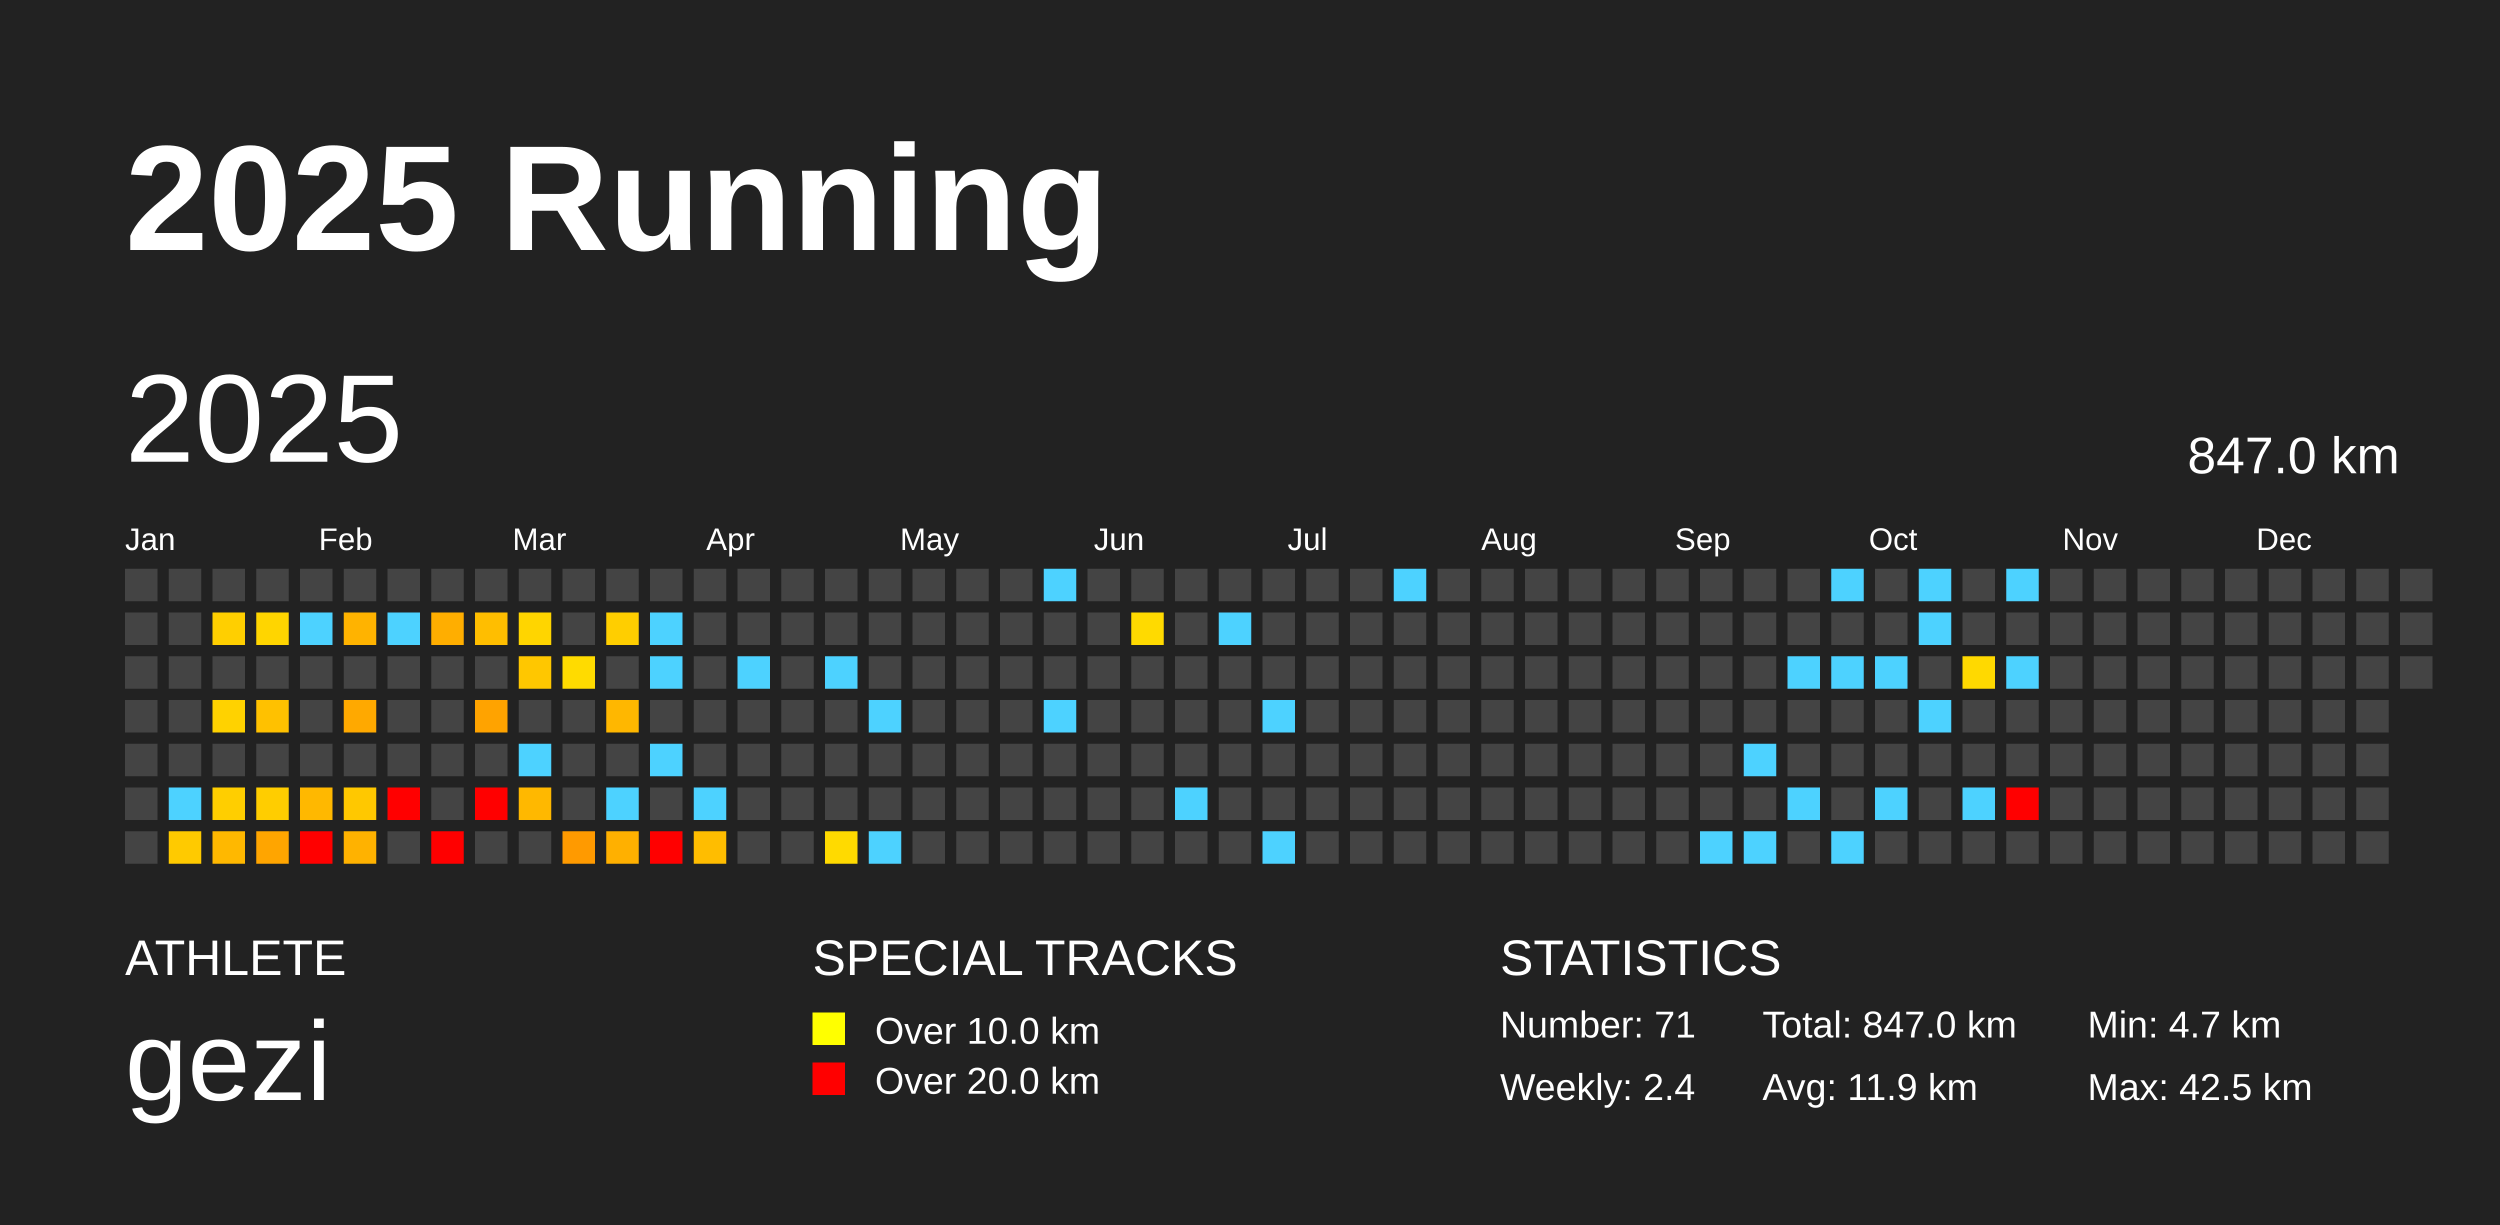
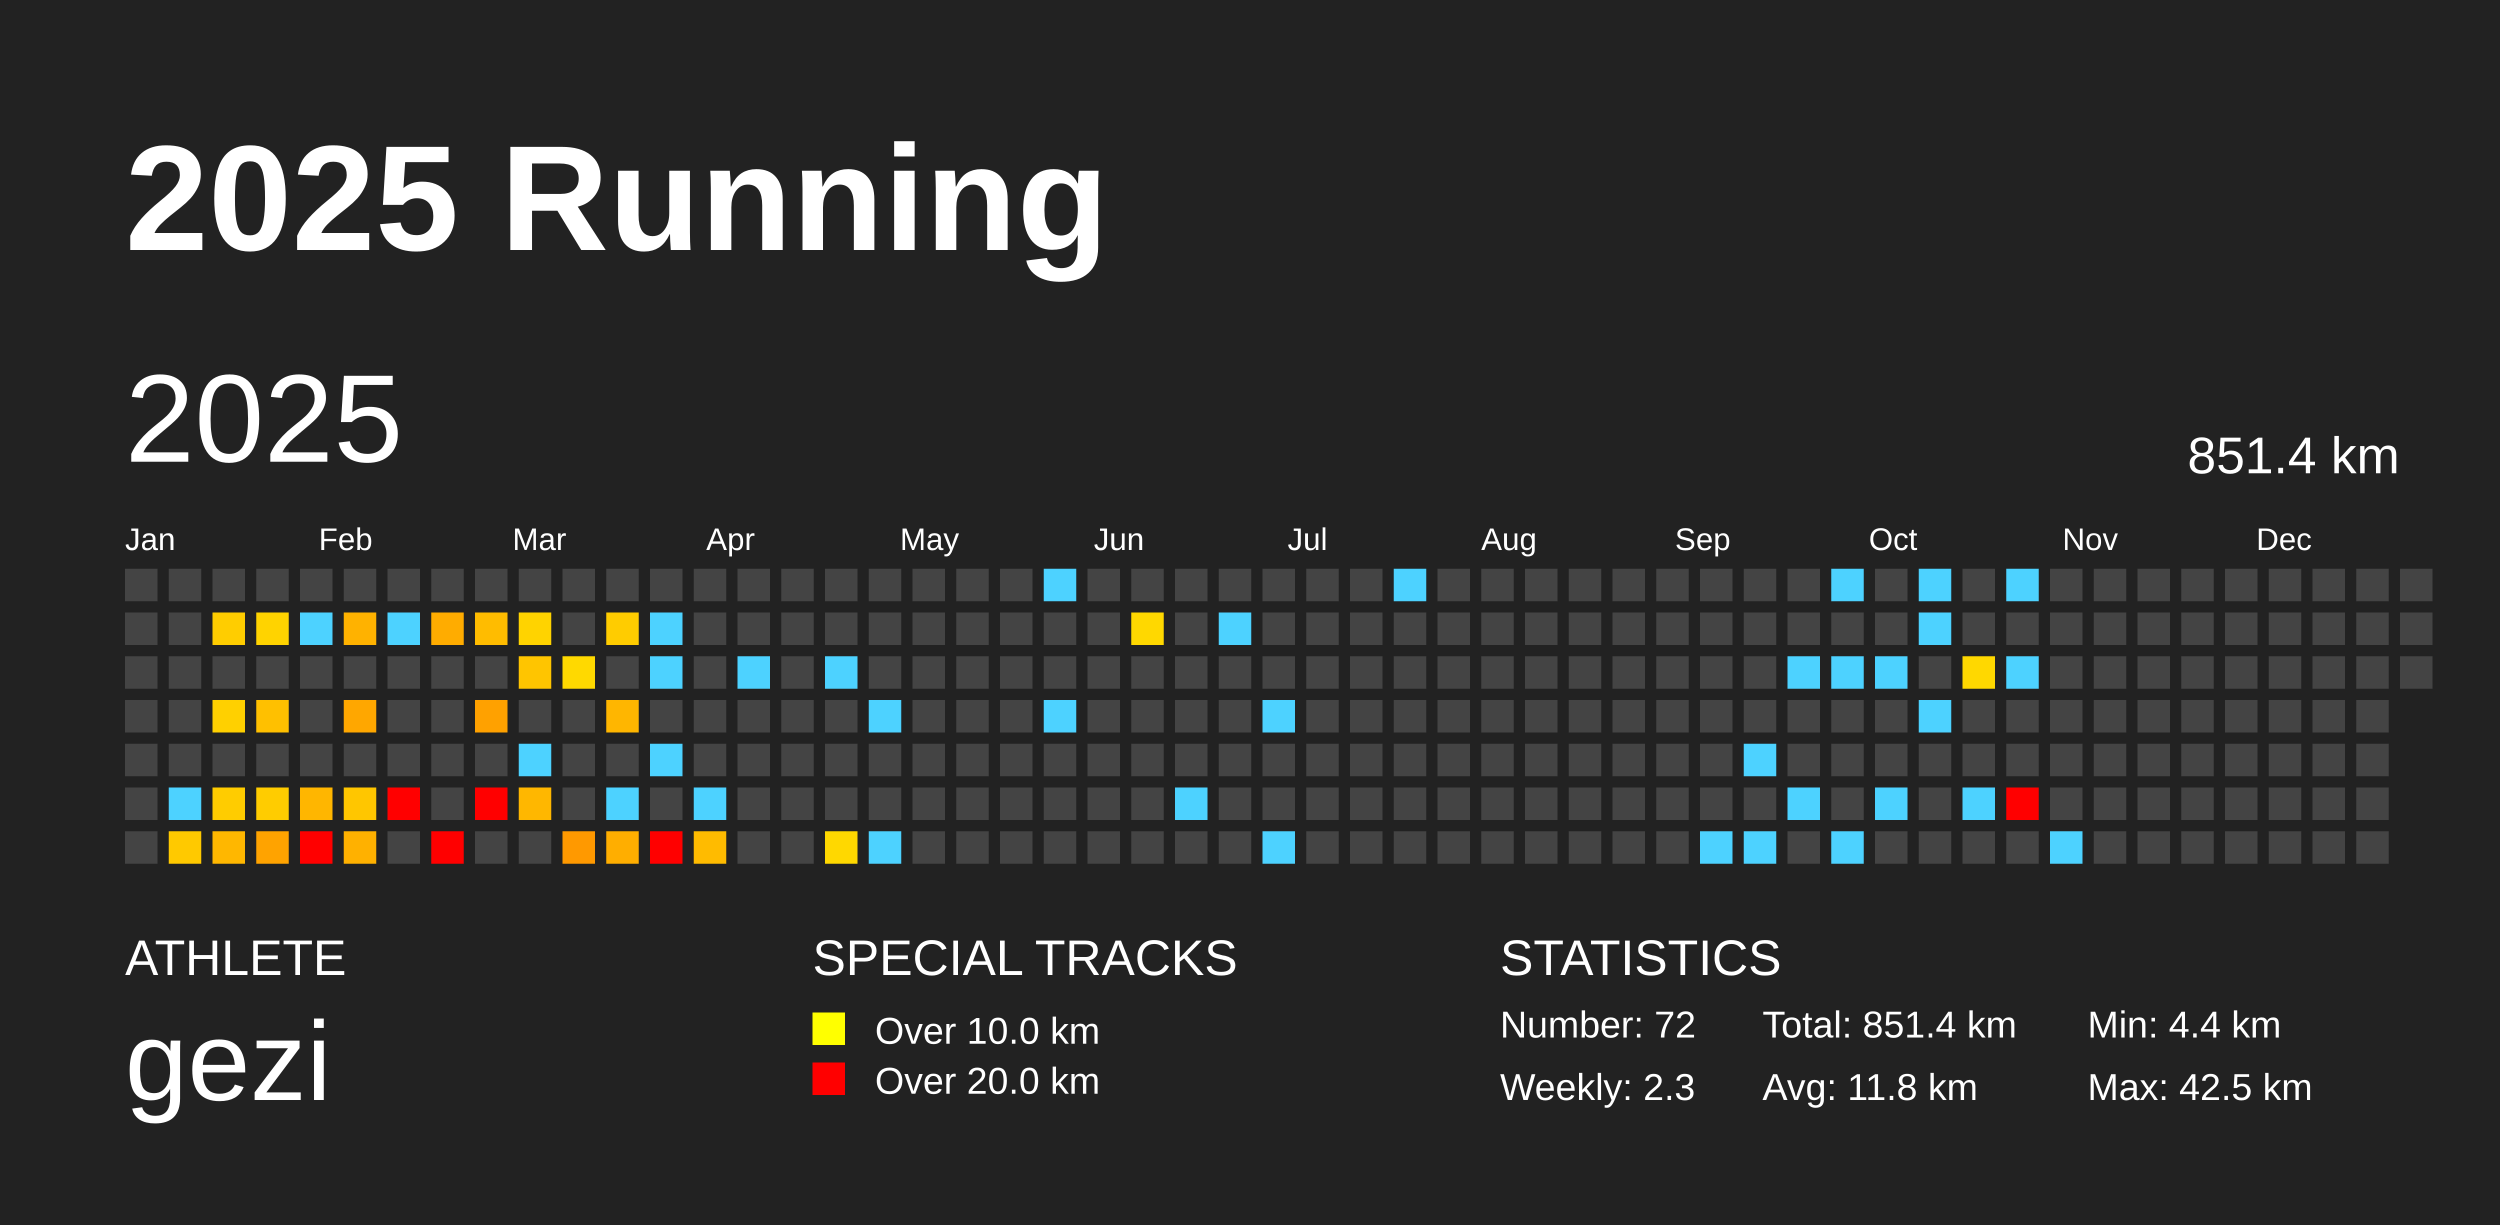
<svg xmlns="http://www.w3.org/2000/svg" baseProfile="full" height="98mm" version="1.1" viewBox="0,0,200,98" width="200mm">
  <defs />
  <rect fill="#222222" height="98" width="200" x="0" y="0" />
  <text fill="#FFFFFF" style="font-size:12px; font-family:Arial; font-weight:bold;" x="10" y="20">2025 Running</text>
  <text fill="#FFFFFF" style="font-size:4px; font-family:Arial" x="10" y="78">ATHLETE</text>
  <text fill="#FFFFFF" style="font-size:9px; font-family:Arial" x="10" y="88">gezi</text>
  <text fill="#FFFFFF" style="font-size:4px; font-family:Arial" x="65" y="78">SPECIAL TRACKS</text>
  <rect fill="yellow" height="2.6" width="2.6" x="65" y="81" />
  <text fill="#FFFFFF" style="font-size:3px; font-family:Arial" x="70" y="83.5">Over 10.0 km</text>
  <rect fill="red" height="2.6" width="2.6" x="65" y="85" />
  <text fill="#FFFFFF" style="font-size:3px; font-family:Arial" x="70" y="87.5">Over 20.0 km</text>
  <text fill="#FFFFFF" style="font-size:4px; font-family:Arial" x="120" y="78">STATISTICS</text>
-   <text fill="#FFFFFF" style="font-size:3px; font-family:Arial" x="120" y="83">Number: 71</text>
-   <text fill="#FFFFFF" style="font-size:3px; font-family:Arial" x="120" y="88">Weekly: 2.4</text>
-   <text fill="#FFFFFF" style="font-size:3px; font-family:Arial" x="141" y="83">Total: 847.0 km</text>
-   <text fill="#FFFFFF" style="font-size:3px; font-family:Arial" x="141" y="88">Avg: 11.9 km</text>
-   <text fill="#FFFFFF" style="font-size:3px; font-family:Arial" x="167" y="83">Min: 4.7 km</text>
+   <text fill="#FFFFFF" style="font-size:3px; font-family:Arial" x="120" y="83">Number: 72</text>
+   <text fill="#FFFFFF" style="font-size:3px; font-family:Arial" x="120" y="88">Weekly: 2.3</text>
+   <text fill="#FFFFFF" style="font-size:3px; font-family:Arial" x="141" y="83">Total: 851.4 km</text>
+   <text fill="#FFFFFF" style="font-size:3px; font-family:Arial" x="141" y="88">Avg: 11.8 km</text>
+   <text fill="#FFFFFF" style="font-size:3px; font-family:Arial" x="167" y="83">Min: 4.4 km</text>
  <text fill="#FFFFFF" style="font-size:3px; font-family:Arial" x="167" y="88">Max: 42.5 km</text>
  <text dominant-baseline="hanging" fill="#FFFFFF" style="font-size:10.0px; font-family:Arial;" x="10" y="30">2025</text>
-   <text dominant-baseline="hanging" fill="#FFFFFF" style="font-size:4.125px; font-family:Arial;" x="175" y="35">847.0 km</text>
+   <text dominant-baseline="hanging" fill="#FFFFFF" style="font-size:4.125px; font-family:Arial;" x="175" y="35">851.4 km</text>
  <text fill="#FFFFFF" style="font-size:2.5px; font-family:Arial" x="10.0" y="44">Jan</text>
  <text fill="#FFFFFF" style="font-size:2.5px; font-family:Arial" x="25.5" y="44">Feb</text>
  <text fill="#FFFFFF" style="font-size:2.5px; font-family:Arial" x="41.0" y="44">Mar</text>
  <text fill="#FFFFFF" style="font-size:2.5px; font-family:Arial" x="56.5" y="44">Apr</text>
  <text fill="#FFFFFF" style="font-size:2.5px; font-family:Arial" x="72.0" y="44">May</text>
  <text fill="#FFFFFF" style="font-size:2.5px; font-family:Arial" x="87.5" y="44">Jun</text>
  <text fill="#FFFFFF" style="font-size:2.5px; font-family:Arial" x="103.0" y="44">Jul</text>
  <text fill="#FFFFFF" style="font-size:2.5px; font-family:Arial" x="118.5" y="44">Aug</text>
  <text fill="#FFFFFF" style="font-size:2.5px; font-family:Arial" x="134.0" y="44">Sep</text>
  <text fill="#FFFFFF" style="font-size:2.5px; font-family:Arial" x="149.5" y="44">Oct</text>
  <text fill="#FFFFFF" style="font-size:2.5px; font-family:Arial" x="165.0" y="44">Nov</text>
  <text fill="#FFFFFF" style="font-size:2.5px; font-family:Arial" x="180.5" y="44">Dec</text>
  <rect fill="#444444" height="2.6" width="2.6" x="10.0" y="45.5" />
  <rect fill="#444444" height="2.6" width="2.6" x="10.0" y="49.0" />
  <rect fill="#444444" height="2.6" width="2.6" x="10.0" y="52.5" />
  <rect fill="#444444" height="2.6" width="2.6" x="10.0" y="56.0" />
  <rect fill="#444444" height="2.6" width="2.6" x="10.0" y="59.5" />
  <rect fill="#444444" height="2.6" width="2.6" x="10.0" y="63.0" />
  <rect fill="#444444" height="2.6" width="2.6" x="10.0" y="66.5" />
  <rect fill="#444444" height="2.6" width="2.6" x="13.5" y="45.5" />
  <rect fill="#444444" height="2.6" width="2.6" x="13.5" y="49.0" />
  <rect fill="#444444" height="2.6" width="2.6" x="13.5" y="52.5" />
  <rect fill="#444444" height="2.6" width="2.6" x="13.5" y="56.0" />
  <rect fill="#444444" height="2.6" width="2.6" x="13.5" y="59.5" />
  <rect fill="#4dd2ff" height="2.6" width="2.6" x="13.5" y="63.0" />
-   <rect fill="#ffca00" height="2.6" width="2.6" x="13.5" y="66.5" />
+   <rect fill="#ffc900" height="2.6" width="2.6" x="13.5" y="66.5" />
  <rect fill="#444444" height="2.6" width="2.6" x="17.0" y="45.5" />
-   <rect fill="#ffcf00" height="2.6" width="2.6" x="17.0" y="49.0" />
+   <rect fill="#ffcd00" height="2.6" width="2.6" x="17.0" y="49.0" />
  <rect fill="#444444" height="2.6" width="2.6" x="17.0" y="52.5" />
-   <rect fill="#ffd200" height="2.6" width="2.6" x="17.0" y="56.0" />
+   <rect fill="#ffd000" height="2.6" width="2.6" x="17.0" y="56.0" />
  <rect fill="#444444" height="2.6" width="2.6" x="17.0" y="59.5" />
-   <rect fill="#ffce00" height="2.6" width="2.6" x="17.0" y="63.0" />
-   <rect fill="#ffb800" height="2.6" width="2.6" x="17.0" y="66.5" />
+   <rect fill="#ffcc00" height="2.6" width="2.6" x="17.0" y="63.0" />
+   <rect fill="#ffb700" height="2.6" width="2.6" x="17.0" y="66.5" />
  <rect fill="#444444" height="2.6" width="2.6" x="20.5" y="45.5" />
-   <rect fill="#ffd500" height="2.6" width="2.6" x="20.5" y="49.0" />
+   <rect fill="#ffd300" height="2.6" width="2.6" x="20.5" y="49.0" />
  <rect fill="#444444" height="2.6" width="2.6" x="20.5" y="52.5" />
-   <rect fill="#ffc100" height="2.6" width="2.6" x="20.5" y="56.0" />
+   <rect fill="#ffc000" height="2.6" width="2.6" x="20.5" y="56.0" />
  <rect fill="#444444" height="2.6" width="2.6" x="20.5" y="59.5" />
-   <rect fill="#ffcd00" height="2.6" width="2.6" x="20.5" y="63.0" />
-   <rect fill="#ffa500" height="2.6" width="2.6" x="20.5" y="66.5" />
+   <rect fill="#ffcc00" height="2.6" width="2.6" x="20.5" y="63.0" />
+   <rect fill="#ffa300" height="2.6" width="2.6" x="20.5" y="66.5" />
  <rect fill="#444444" height="2.6" width="2.6" x="24.0" y="45.5" />
  <rect fill="#4dd2ff" height="2.6" width="2.6" x="24.0" y="49.0" />
  <rect fill="#444444" height="2.6" width="2.6" x="24.0" y="52.5" />
  <rect fill="#444444" height="2.6" width="2.6" x="24.0" y="56.0" />
  <rect fill="#444444" height="2.6" width="2.6" x="24.0" y="59.5" />
-   <rect fill="#ffb800" height="2.6" width="2.6" x="24.0" y="63.0" />
+   <rect fill="#ffb600" height="2.6" width="2.6" x="24.0" y="63.0" />
  <rect fill="red" height="2.6" width="2.6" x="24.0" y="66.5" />
  <rect fill="#444444" height="2.6" width="2.6" x="27.5" y="45.5" />
-   <rect fill="#ffb300" height="2.6" width="2.6" x="27.5" y="49.0" />
+   <rect fill="#ffb200" height="2.6" width="2.6" x="27.5" y="49.0" />
  <rect fill="#444444" height="2.6" width="2.6" x="27.5" y="52.5" />
-   <rect fill="#ffa900" height="2.6" width="2.6" x="27.5" y="56.0" />
+   <rect fill="#ffa700" height="2.6" width="2.6" x="27.5" y="56.0" />
  <rect fill="#444444" height="2.6" width="2.6" x="27.5" y="59.5" />
-   <rect fill="#ffc800" height="2.6" width="2.6" x="27.5" y="63.0" />
-   <rect fill="#ffb200" height="2.6" width="2.6" x="27.5" y="66.5" />
+   <rect fill="#ffc600" height="2.6" width="2.6" x="27.5" y="63.0" />
+   <rect fill="#ffb100" height="2.6" width="2.6" x="27.5" y="66.5" />
  <rect fill="#444444" height="2.6" width="2.6" x="31.0" y="45.5" />
  <rect fill="#4dd2ff" height="2.6" width="2.6" x="31.0" y="49.0" />
  <rect fill="#444444" height="2.6" width="2.6" x="31.0" y="52.5" />
  <rect fill="#444444" height="2.6" width="2.6" x="31.0" y="56.0" />
  <rect fill="#444444" height="2.6" width="2.6" x="31.0" y="59.5" />
  <rect fill="red" height="2.6" width="2.6" x="31.0" y="63.0" />
  <rect fill="#444444" height="2.6" width="2.6" x="31.0" y="66.5" />
  <rect fill="#444444" height="2.6" width="2.6" x="34.5" y="45.5" />
-   <rect fill="#ffae00" height="2.6" width="2.6" x="34.5" y="49.0" />
+   <rect fill="#ffac00" height="2.6" width="2.6" x="34.5" y="49.0" />
  <rect fill="#444444" height="2.6" width="2.6" x="34.5" y="52.5" />
  <rect fill="#444444" height="2.6" width="2.6" x="34.5" y="56.0" />
  <rect fill="#444444" height="2.6" width="2.6" x="34.5" y="59.5" />
  <rect fill="#444444" height="2.6" width="2.6" x="34.5" y="63.0" />
  <rect fill="red" height="2.6" width="2.6" x="34.5" y="66.5" />
  <rect fill="#444444" height="2.6" width="2.6" x="38.0" y="45.5" />
-   <rect fill="#ffbe00" height="2.6" width="2.6" x="38.0" y="49.0" />
+   <rect fill="#ffbc00" height="2.6" width="2.6" x="38.0" y="49.0" />
  <rect fill="#444444" height="2.6" width="2.6" x="38.0" y="52.5" />
-   <rect fill="#ffa300" height="2.6" width="2.6" x="38.0" y="56.0" />
+   <rect fill="#ffa100" height="2.6" width="2.6" x="38.0" y="56.0" />
  <rect fill="#444444" height="2.6" width="2.6" x="38.0" y="59.5" />
  <rect fill="red" height="2.6" width="2.6" x="38.0" y="63.0" />
  <rect fill="#444444" height="2.6" width="2.6" x="38.0" y="66.5" />
  <rect fill="#444444" height="2.6" width="2.6" x="41.5" y="45.5" />
-   <rect fill="#ffd500" height="2.6" width="2.6" x="41.5" y="49.0" />
-   <rect fill="#ffc700" height="2.6" width="2.6" x="41.5" y="52.5" />
+   <rect fill="#ffd300" height="2.6" width="2.6" x="41.5" y="49.0" />
+   <rect fill="#ffc500" height="2.6" width="2.6" x="41.5" y="52.5" />
  <rect fill="#444444" height="2.6" width="2.6" x="41.5" y="56.0" />
  <rect fill="#4dd2ff" height="2.6" width="2.6" x="41.5" y="59.5" />
-   <rect fill="#ffb800" height="2.6" width="2.6" x="41.5" y="63.0" />
+   <rect fill="#ffb700" height="2.6" width="2.6" x="41.5" y="63.0" />
  <rect fill="#444444" height="2.6" width="2.6" x="41.5" y="66.5" />
  <rect fill="#444444" height="2.6" width="2.6" x="45.0" y="45.5" />
  <rect fill="#444444" height="2.6" width="2.6" x="45.0" y="49.0" />
-   <rect fill="#ffdb00" height="2.6" width="2.6" x="45.0" y="52.5" />
+   <rect fill="#ffd900" height="2.6" width="2.6" x="45.0" y="52.5" />
  <rect fill="#444444" height="2.6" width="2.6" x="45.0" y="56.0" />
  <rect fill="#444444" height="2.6" width="2.6" x="45.0" y="59.5" />
  <rect fill="#444444" height="2.6" width="2.6" x="45.0" y="63.0" />
-   <rect fill="#ff9a00" height="2.6" width="2.6" x="45.0" y="66.5" />
+   <rect fill="#ff9900" height="2.6" width="2.6" x="45.0" y="66.5" />
  <rect fill="#444444" height="2.6" width="2.6" x="48.5" y="45.5" />
-   <rect fill="#ffce00" height="2.6" width="2.6" x="48.5" y="49.0" />
+   <rect fill="#ffcc00" height="2.6" width="2.6" x="48.5" y="49.0" />
  <rect fill="#444444" height="2.6" width="2.6" x="48.5" y="52.5" />
-   <rect fill="#ffb700" height="2.6" width="2.6" x="48.5" y="56.0" />
+   <rect fill="#ffb600" height="2.6" width="2.6" x="48.5" y="56.0" />
  <rect fill="#444444" height="2.6" width="2.6" x="48.5" y="59.5" />
  <rect fill="#4dd2ff" height="2.6" width="2.6" x="48.5" y="63.0" />
-   <rect fill="#ffb000" height="2.6" width="2.6" x="48.5" y="66.5" />
+   <rect fill="#ffae00" height="2.6" width="2.6" x="48.5" y="66.5" />
  <rect fill="#444444" height="2.6" width="2.6" x="52.0" y="45.5" />
  <rect fill="#4dd2ff" height="2.6" width="2.6" x="52.0" y="49.0" />
  <rect fill="#4dd2ff" height="2.6" width="2.6" x="52.0" y="52.5" />
  <rect fill="#444444" height="2.6" width="2.6" x="52.0" y="56.0" />
  <rect fill="#4dd2ff" height="2.6" width="2.6" x="52.0" y="59.5" />
  <rect fill="#444444" height="2.6" width="2.6" x="52.0" y="63.0" />
  <rect fill="red" height="2.6" width="2.6" x="52.0" y="66.5" />
  <rect fill="#444444" height="2.6" width="2.6" x="55.5" y="45.5" />
  <rect fill="#444444" height="2.6" width="2.6" x="55.5" y="49.0" />
  <rect fill="#444444" height="2.6" width="2.6" x="55.5" y="52.5" />
  <rect fill="#444444" height="2.6" width="2.6" x="55.5" y="56.0" />
  <rect fill="#444444" height="2.6" width="2.6" x="55.5" y="59.5" />
  <rect fill="#4dd2ff" height="2.6" width="2.6" x="55.5" y="63.0" />
-   <rect fill="#ffbd00" height="2.6" width="2.6" x="55.5" y="66.5" />
+   <rect fill="#ffbb00" height="2.6" width="2.6" x="55.5" y="66.5" />
  <rect fill="#444444" height="2.6" width="2.6" x="59.0" y="45.5" />
  <rect fill="#444444" height="2.6" width="2.6" x="59.0" y="49.0" />
  <rect fill="#4dd2ff" height="2.6" width="2.6" x="59.0" y="52.5" />
  <rect fill="#444444" height="2.6" width="2.6" x="59.0" y="56.0" />
  <rect fill="#444444" height="2.6" width="2.6" x="59.0" y="59.5" />
  <rect fill="#444444" height="2.6" width="2.6" x="59.0" y="63.0" />
  <rect fill="#444444" height="2.6" width="2.6" x="59.0" y="66.5" />
  <rect fill="#444444" height="2.6" width="2.6" x="62.5" y="45.5" />
  <rect fill="#444444" height="2.6" width="2.6" x="62.5" y="49.0" />
  <rect fill="#444444" height="2.6" width="2.6" x="62.5" y="52.5" />
  <rect fill="#444444" height="2.6" width="2.6" x="62.5" y="56.0" />
  <rect fill="#444444" height="2.6" width="2.6" x="62.5" y="59.5" />
  <rect fill="#444444" height="2.6" width="2.6" x="62.5" y="63.0" />
  <rect fill="#444444" height="2.6" width="2.6" x="62.5" y="66.5" />
  <rect fill="#444444" height="2.6" width="2.6" x="66.0" y="45.5" />
  <rect fill="#444444" height="2.6" width="2.6" x="66.0" y="49.0" />
  <rect fill="#4dd2ff" height="2.6" width="2.6" x="66.0" y="52.5" />
  <rect fill="#444444" height="2.6" width="2.6" x="66.0" y="56.0" />
  <rect fill="#444444" height="2.6" width="2.6" x="66.0" y="59.5" />
  <rect fill="#444444" height="2.6" width="2.6" x="66.0" y="63.0" />
-   <rect fill="#ffda00" height="2.6" width="2.6" x="66.0" y="66.5" />
+   <rect fill="#ffd800" height="2.6" width="2.6" x="66.0" y="66.5" />
  <rect fill="#444444" height="2.6" width="2.6" x="69.5" y="45.5" />
  <rect fill="#444444" height="2.6" width="2.6" x="69.5" y="49.0" />
  <rect fill="#444444" height="2.6" width="2.6" x="69.5" y="52.5" />
  <rect fill="#4dd2ff" height="2.6" width="2.6" x="69.5" y="56.0" />
  <rect fill="#444444" height="2.6" width="2.6" x="69.5" y="59.5" />
  <rect fill="#444444" height="2.6" width="2.6" x="69.5" y="63.0" />
  <rect fill="#4dd2ff" height="2.6" width="2.6" x="69.5" y="66.5" />
  <rect fill="#444444" height="2.6" width="2.6" x="73.0" y="45.5" />
  <rect fill="#444444" height="2.6" width="2.6" x="73.0" y="49.0" />
  <rect fill="#444444" height="2.6" width="2.6" x="73.0" y="52.5" />
  <rect fill="#444444" height="2.6" width="2.6" x="73.0" y="56.0" />
  <rect fill="#444444" height="2.6" width="2.6" x="73.0" y="59.5" />
  <rect fill="#444444" height="2.6" width="2.6" x="73.0" y="63.0" />
  <rect fill="#444444" height="2.6" width="2.6" x="73.0" y="66.5" />
  <rect fill="#444444" height="2.6" width="2.6" x="76.5" y="45.5" />
  <rect fill="#444444" height="2.6" width="2.6" x="76.5" y="49.0" />
  <rect fill="#444444" height="2.6" width="2.6" x="76.5" y="52.5" />
  <rect fill="#444444" height="2.6" width="2.6" x="76.5" y="56.0" />
  <rect fill="#444444" height="2.6" width="2.6" x="76.5" y="59.5" />
  <rect fill="#444444" height="2.6" width="2.6" x="76.5" y="63.0" />
  <rect fill="#444444" height="2.6" width="2.6" x="76.5" y="66.5" />
  <rect fill="#444444" height="2.6" width="2.6" x="80.0" y="45.5" />
  <rect fill="#444444" height="2.6" width="2.6" x="80.0" y="49.0" />
  <rect fill="#444444" height="2.6" width="2.6" x="80.0" y="52.5" />
  <rect fill="#444444" height="2.6" width="2.6" x="80.0" y="56.0" />
  <rect fill="#444444" height="2.6" width="2.6" x="80.0" y="59.5" />
  <rect fill="#444444" height="2.6" width="2.6" x="80.0" y="63.0" />
  <rect fill="#444444" height="2.6" width="2.6" x="80.0" y="66.5" />
  <rect fill="#4dd2ff" height="2.6" width="2.6" x="83.5" y="45.5" />
  <rect fill="#444444" height="2.6" width="2.6" x="83.5" y="49.0" />
  <rect fill="#444444" height="2.6" width="2.6" x="83.5" y="52.5" />
  <rect fill="#4dd2ff" height="2.6" width="2.6" x="83.5" y="56.0" />
  <rect fill="#444444" height="2.6" width="2.6" x="83.5" y="59.5" />
  <rect fill="#444444" height="2.6" width="2.6" x="83.5" y="63.0" />
  <rect fill="#444444" height="2.6" width="2.6" x="83.5" y="66.5" />
  <rect fill="#444444" height="2.6" width="2.6" x="87.0" y="45.5" />
  <rect fill="#444444" height="2.6" width="2.6" x="87.0" y="49.0" />
  <rect fill="#444444" height="2.6" width="2.6" x="87.0" y="52.5" />
  <rect fill="#444444" height="2.6" width="2.6" x="87.0" y="56.0" />
  <rect fill="#444444" height="2.6" width="2.6" x="87.0" y="59.5" />
  <rect fill="#444444" height="2.6" width="2.6" x="87.0" y="63.0" />
  <rect fill="#444444" height="2.6" width="2.6" x="87.0" y="66.5" />
  <rect fill="#444444" height="2.6" width="2.6" x="90.5" y="45.5" />
-   <rect fill="#ffda00" height="2.6" width="2.6" x="90.5" y="49.0" />
+   <rect fill="#ffd800" height="2.6" width="2.6" x="90.5" y="49.0" />
  <rect fill="#444444" height="2.6" width="2.6" x="90.5" y="52.5" />
  <rect fill="#444444" height="2.6" width="2.6" x="90.5" y="56.0" />
  <rect fill="#444444" height="2.6" width="2.6" x="90.5" y="59.5" />
  <rect fill="#444444" height="2.6" width="2.6" x="90.5" y="63.0" />
  <rect fill="#444444" height="2.6" width="2.6" x="90.5" y="66.5" />
  <rect fill="#444444" height="2.6" width="2.6" x="94.0" y="45.5" />
  <rect fill="#444444" height="2.6" width="2.6" x="94.0" y="49.0" />
  <rect fill="#444444" height="2.6" width="2.6" x="94.0" y="52.5" />
  <rect fill="#444444" height="2.6" width="2.6" x="94.0" y="56.0" />
  <rect fill="#444444" height="2.6" width="2.6" x="94.0" y="59.5" />
  <rect fill="#4dd2ff" height="2.6" width="2.6" x="94.0" y="63.0" />
  <rect fill="#444444" height="2.6" width="2.6" x="94.0" y="66.5" />
  <rect fill="#444444" height="2.6" width="2.6" x="97.5" y="45.5" />
  <rect fill="#4dd2ff" height="2.6" width="2.6" x="97.5" y="49.0" />
  <rect fill="#444444" height="2.6" width="2.6" x="97.5" y="52.5" />
  <rect fill="#444444" height="2.6" width="2.6" x="97.5" y="56.0" />
  <rect fill="#444444" height="2.6" width="2.6" x="97.5" y="59.5" />
  <rect fill="#444444" height="2.6" width="2.6" x="97.5" y="63.0" />
  <rect fill="#444444" height="2.6" width="2.6" x="97.5" y="66.5" />
  <rect fill="#444444" height="2.6" width="2.6" x="101.0" y="45.5" />
  <rect fill="#444444" height="2.6" width="2.6" x="101.0" y="49.0" />
  <rect fill="#444444" height="2.6" width="2.6" x="101.0" y="52.5" />
  <rect fill="#4dd2ff" height="2.6" width="2.6" x="101.0" y="56.0" />
  <rect fill="#444444" height="2.6" width="2.6" x="101.0" y="59.5" />
  <rect fill="#444444" height="2.6" width="2.6" x="101.0" y="63.0" />
  <rect fill="#4dd2ff" height="2.6" width="2.6" x="101.0" y="66.5" />
  <rect fill="#444444" height="2.6" width="2.6" x="104.5" y="45.5" />
  <rect fill="#444444" height="2.6" width="2.6" x="104.5" y="49.0" />
  <rect fill="#444444" height="2.6" width="2.6" x="104.5" y="52.5" />
  <rect fill="#444444" height="2.6" width="2.6" x="104.5" y="56.0" />
  <rect fill="#444444" height="2.6" width="2.6" x="104.5" y="59.5" />
  <rect fill="#444444" height="2.6" width="2.6" x="104.5" y="63.0" />
  <rect fill="#444444" height="2.6" width="2.6" x="104.5" y="66.5" />
  <rect fill="#444444" height="2.6" width="2.6" x="108.0" y="45.5" />
  <rect fill="#444444" height="2.6" width="2.6" x="108.0" y="49.0" />
  <rect fill="#444444" height="2.6" width="2.6" x="108.0" y="52.5" />
  <rect fill="#444444" height="2.6" width="2.6" x="108.0" y="56.0" />
  <rect fill="#444444" height="2.6" width="2.6" x="108.0" y="59.5" />
  <rect fill="#444444" height="2.6" width="2.6" x="108.0" y="63.0" />
  <rect fill="#444444" height="2.6" width="2.6" x="108.0" y="66.5" />
  <rect fill="#4dd2ff" height="2.6" width="2.6" x="111.5" y="45.5" />
  <rect fill="#444444" height="2.6" width="2.6" x="111.5" y="49.0" />
  <rect fill="#444444" height="2.6" width="2.6" x="111.5" y="52.5" />
  <rect fill="#444444" height="2.6" width="2.6" x="111.5" y="56.0" />
  <rect fill="#444444" height="2.6" width="2.6" x="111.5" y="59.5" />
  <rect fill="#444444" height="2.6" width="2.6" x="111.5" y="63.0" />
  <rect fill="#444444" height="2.6" width="2.6" x="111.5" y="66.5" />
  <rect fill="#444444" height="2.6" width="2.6" x="115.0" y="45.5" />
  <rect fill="#444444" height="2.6" width="2.6" x="115.0" y="49.0" />
  <rect fill="#444444" height="2.6" width="2.6" x="115.0" y="52.5" />
  <rect fill="#444444" height="2.6" width="2.6" x="115.0" y="56.0" />
  <rect fill="#444444" height="2.6" width="2.6" x="115.0" y="59.5" />
  <rect fill="#444444" height="2.6" width="2.6" x="115.0" y="63.0" />
  <rect fill="#444444" height="2.6" width="2.6" x="115.0" y="66.5" />
  <rect fill="#444444" height="2.6" width="2.6" x="118.5" y="45.5" />
  <rect fill="#444444" height="2.6" width="2.6" x="118.5" y="49.0" />
  <rect fill="#444444" height="2.6" width="2.6" x="118.5" y="52.5" />
  <rect fill="#444444" height="2.6" width="2.6" x="118.5" y="56.0" />
  <rect fill="#444444" height="2.6" width="2.6" x="118.5" y="59.5" />
  <rect fill="#444444" height="2.6" width="2.6" x="118.5" y="63.0" />
  <rect fill="#444444" height="2.6" width="2.6" x="118.5" y="66.5" />
  <rect fill="#444444" height="2.6" width="2.6" x="122.0" y="45.5" />
  <rect fill="#444444" height="2.6" width="2.6" x="122.0" y="49.0" />
  <rect fill="#444444" height="2.6" width="2.6" x="122.0" y="52.5" />
  <rect fill="#444444" height="2.6" width="2.6" x="122.0" y="56.0" />
  <rect fill="#444444" height="2.6" width="2.6" x="122.0" y="59.5" />
  <rect fill="#444444" height="2.6" width="2.6" x="122.0" y="63.0" />
  <rect fill="#444444" height="2.6" width="2.6" x="122.0" y="66.5" />
  <rect fill="#444444" height="2.6" width="2.6" x="125.5" y="45.5" />
  <rect fill="#444444" height="2.6" width="2.6" x="125.5" y="49.0" />
  <rect fill="#444444" height="2.6" width="2.6" x="125.5" y="52.5" />
  <rect fill="#444444" height="2.6" width="2.6" x="125.5" y="56.0" />
  <rect fill="#444444" height="2.6" width="2.6" x="125.5" y="59.5" />
  <rect fill="#444444" height="2.6" width="2.6" x="125.5" y="63.0" />
  <rect fill="#444444" height="2.6" width="2.6" x="125.5" y="66.5" />
  <rect fill="#444444" height="2.6" width="2.6" x="129.0" y="45.5" />
  <rect fill="#444444" height="2.6" width="2.6" x="129.0" y="49.0" />
  <rect fill="#444444" height="2.6" width="2.6" x="129.0" y="52.5" />
  <rect fill="#444444" height="2.6" width="2.6" x="129.0" y="56.0" />
  <rect fill="#444444" height="2.6" width="2.6" x="129.0" y="59.5" />
  <rect fill="#444444" height="2.6" width="2.6" x="129.0" y="63.0" />
  <rect fill="#444444" height="2.6" width="2.6" x="129.0" y="66.5" />
  <rect fill="#444444" height="2.6" width="2.6" x="132.5" y="45.5" />
  <rect fill="#444444" height="2.6" width="2.6" x="132.5" y="49.0" />
  <rect fill="#444444" height="2.6" width="2.6" x="132.5" y="52.5" />
  <rect fill="#444444" height="2.6" width="2.6" x="132.5" y="56.0" />
  <rect fill="#444444" height="2.6" width="2.6" x="132.5" y="59.5" />
  <rect fill="#444444" height="2.6" width="2.6" x="132.5" y="63.0" />
  <rect fill="#444444" height="2.6" width="2.6" x="132.5" y="66.5" />
  <rect fill="#444444" height="2.6" width="2.6" x="136.0" y="45.5" />
  <rect fill="#444444" height="2.6" width="2.6" x="136.0" y="49.0" />
  <rect fill="#444444" height="2.6" width="2.6" x="136.0" y="52.5" />
  <rect fill="#444444" height="2.6" width="2.6" x="136.0" y="56.0" />
  <rect fill="#444444" height="2.6" width="2.6" x="136.0" y="59.5" />
  <rect fill="#444444" height="2.6" width="2.6" x="136.0" y="63.0" />
  <rect fill="#4dd2ff" height="2.6" width="2.6" x="136.0" y="66.5" />
  <rect fill="#444444" height="2.6" width="2.6" x="139.5" y="45.5" />
  <rect fill="#444444" height="2.6" width="2.6" x="139.5" y="49.0" />
  <rect fill="#444444" height="2.6" width="2.6" x="139.5" y="52.5" />
  <rect fill="#444444" height="2.6" width="2.6" x="139.5" y="56.0" />
  <rect fill="#4dd2ff" height="2.6" width="2.6" x="139.5" y="59.5" />
  <rect fill="#444444" height="2.6" width="2.6" x="139.5" y="63.0" />
  <rect fill="#4dd2ff" height="2.6" width="2.6" x="139.5" y="66.5" />
  <rect fill="#444444" height="2.6" width="2.6" x="143.0" y="45.5" />
  <rect fill="#444444" height="2.6" width="2.6" x="143.0" y="49.0" />
  <rect fill="#4dd2ff" height="2.6" width="2.6" x="143.0" y="52.5" />
  <rect fill="#444444" height="2.6" width="2.6" x="143.0" y="56.0" />
  <rect fill="#444444" height="2.6" width="2.6" x="143.0" y="59.5" />
  <rect fill="#4dd2ff" height="2.6" width="2.6" x="143.0" y="63.0" />
  <rect fill="#444444" height="2.6" width="2.6" x="143.0" y="66.5" />
  <rect fill="#4dd2ff" height="2.6" width="2.6" x="146.5" y="45.5" />
  <rect fill="#444444" height="2.6" width="2.6" x="146.5" y="49.0" />
  <rect fill="#4dd2ff" height="2.6" width="2.6" x="146.5" y="52.5" />
  <rect fill="#444444" height="2.6" width="2.6" x="146.5" y="56.0" />
  <rect fill="#444444" height="2.6" width="2.6" x="146.5" y="59.5" />
  <rect fill="#444444" height="2.6" width="2.6" x="146.5" y="63.0" />
  <rect fill="#4dd2ff" height="2.6" width="2.6" x="146.5" y="66.5" />
  <rect fill="#444444" height="2.6" width="2.6" x="150.0" y="45.5" />
  <rect fill="#444444" height="2.6" width="2.6" x="150.0" y="49.0" />
  <rect fill="#4dd2ff" height="2.6" width="2.6" x="150.0" y="52.5" />
  <rect fill="#444444" height="2.6" width="2.6" x="150.0" y="56.0" />
  <rect fill="#444444" height="2.6" width="2.6" x="150.0" y="59.5" />
  <rect fill="#4dd2ff" height="2.6" width="2.6" x="150.0" y="63.0" />
  <rect fill="#444444" height="2.6" width="2.6" x="150.0" y="66.5" />
  <rect fill="#4dd2ff" height="2.6" width="2.6" x="153.5" y="45.5" />
  <rect fill="#4dd2ff" height="2.6" width="2.6" x="153.5" y="49.0" />
  <rect fill="#444444" height="2.6" width="2.6" x="153.5" y="52.5" />
  <rect fill="#4dd2ff" height="2.6" width="2.6" x="153.5" y="56.0" />
  <rect fill="#444444" height="2.6" width="2.6" x="153.5" y="59.5" />
  <rect fill="#444444" height="2.6" width="2.6" x="153.5" y="63.0" />
  <rect fill="#444444" height="2.6" width="2.6" x="153.5" y="66.5" />
  <rect fill="#444444" height="2.6" width="2.6" x="157.0" y="45.5" />
  <rect fill="#444444" height="2.6" width="2.6" x="157.0" y="49.0" />
-   <rect fill="#ffd900" height="2.6" width="2.6" x="157.0" y="52.5" />
+   <rect fill="#ffd800" height="2.6" width="2.6" x="157.0" y="52.5" />
  <rect fill="#444444" height="2.6" width="2.6" x="157.0" y="56.0" />
  <rect fill="#444444" height="2.6" width="2.6" x="157.0" y="59.5" />
  <rect fill="#4dd2ff" height="2.6" width="2.6" x="157.0" y="63.0" />
  <rect fill="#444444" height="2.6" width="2.6" x="157.0" y="66.5" />
  <rect fill="#4dd2ff" height="2.6" width="2.6" x="160.5" y="45.5" />
  <rect fill="#444444" height="2.6" width="2.6" x="160.5" y="49.0" />
  <rect fill="#4dd2ff" height="2.6" width="2.6" x="160.5" y="52.5" />
  <rect fill="#444444" height="2.6" width="2.6" x="160.5" y="56.0" />
  <rect fill="#444444" height="2.6" width="2.6" x="160.5" y="59.5" />
  <rect fill="red" height="2.6" width="2.6" x="160.5" y="63.0" />
  <rect fill="#444444" height="2.6" width="2.6" x="160.5" y="66.5" />
  <rect fill="#444444" height="2.6" width="2.6" x="164.0" y="45.5" />
  <rect fill="#444444" height="2.6" width="2.6" x="164.0" y="49.0" />
  <rect fill="#444444" height="2.6" width="2.6" x="164.0" y="52.5" />
  <rect fill="#444444" height="2.6" width="2.6" x="164.0" y="56.0" />
  <rect fill="#444444" height="2.6" width="2.6" x="164.0" y="59.5" />
  <rect fill="#444444" height="2.6" width="2.6" x="164.0" y="63.0" />
-   <rect fill="#444444" height="2.6" width="2.6" x="164.0" y="66.5" />
+   <rect fill="#4dd2ff" height="2.6" width="2.6" x="164.0" y="66.5" />
  <rect fill="#444444" height="2.6" width="2.6" x="167.5" y="45.5" />
  <rect fill="#444444" height="2.6" width="2.6" x="167.5" y="49.0" />
  <rect fill="#444444" height="2.6" width="2.6" x="167.5" y="52.5" />
  <rect fill="#444444" height="2.6" width="2.6" x="167.5" y="56.0" />
  <rect fill="#444444" height="2.6" width="2.6" x="167.5" y="59.5" />
  <rect fill="#444444" height="2.6" width="2.6" x="167.5" y="63.0" />
  <rect fill="#444444" height="2.6" width="2.6" x="167.5" y="66.5" />
  <rect fill="#444444" height="2.6" width="2.6" x="171.0" y="45.5" />
  <rect fill="#444444" height="2.6" width="2.6" x="171.0" y="49.0" />
  <rect fill="#444444" height="2.6" width="2.6" x="171.0" y="52.5" />
  <rect fill="#444444" height="2.6" width="2.6" x="171.0" y="56.0" />
  <rect fill="#444444" height="2.6" width="2.6" x="171.0" y="59.5" />
  <rect fill="#444444" height="2.6" width="2.6" x="171.0" y="63.0" />
  <rect fill="#444444" height="2.6" width="2.6" x="171.0" y="66.5" />
  <rect fill="#444444" height="2.6" width="2.6" x="174.5" y="45.5" />
  <rect fill="#444444" height="2.6" width="2.6" x="174.5" y="49.0" />
  <rect fill="#444444" height="2.6" width="2.6" x="174.5" y="52.5" />
  <rect fill="#444444" height="2.6" width="2.6" x="174.5" y="56.0" />
  <rect fill="#444444" height="2.6" width="2.6" x="174.5" y="59.5" />
  <rect fill="#444444" height="2.6" width="2.6" x="174.5" y="63.0" />
  <rect fill="#444444" height="2.6" width="2.6" x="174.5" y="66.5" />
  <rect fill="#444444" height="2.6" width="2.6" x="178.0" y="45.5" />
  <rect fill="#444444" height="2.6" width="2.6" x="178.0" y="49.0" />
  <rect fill="#444444" height="2.6" width="2.6" x="178.0" y="52.5" />
  <rect fill="#444444" height="2.6" width="2.6" x="178.0" y="56.0" />
  <rect fill="#444444" height="2.6" width="2.6" x="178.0" y="59.5" />
  <rect fill="#444444" height="2.6" width="2.6" x="178.0" y="63.0" />
  <rect fill="#444444" height="2.6" width="2.6" x="178.0" y="66.5" />
  <rect fill="#444444" height="2.6" width="2.6" x="181.5" y="45.5" />
  <rect fill="#444444" height="2.6" width="2.6" x="181.5" y="49.0" />
  <rect fill="#444444" height="2.6" width="2.6" x="181.5" y="52.5" />
  <rect fill="#444444" height="2.6" width="2.6" x="181.5" y="56.0" />
  <rect fill="#444444" height="2.6" width="2.6" x="181.5" y="59.5" />
  <rect fill="#444444" height="2.6" width="2.6" x="181.5" y="63.0" />
  <rect fill="#444444" height="2.6" width="2.6" x="181.5" y="66.5" />
  <rect fill="#444444" height="2.6" width="2.6" x="185.0" y="45.5" />
  <rect fill="#444444" height="2.6" width="2.6" x="185.0" y="49.0" />
  <rect fill="#444444" height="2.6" width="2.6" x="185.0" y="52.5" />
  <rect fill="#444444" height="2.6" width="2.6" x="185.0" y="56.0" />
  <rect fill="#444444" height="2.6" width="2.6" x="185.0" y="59.5" />
  <rect fill="#444444" height="2.6" width="2.6" x="185.0" y="63.0" />
  <rect fill="#444444" height="2.6" width="2.6" x="185.0" y="66.5" />
  <rect fill="#444444" height="2.6" width="2.6" x="188.5" y="45.5" />
  <rect fill="#444444" height="2.6" width="2.6" x="188.5" y="49.0" />
  <rect fill="#444444" height="2.6" width="2.6" x="188.5" y="52.5" />
  <rect fill="#444444" height="2.6" width="2.6" x="188.5" y="56.0" />
  <rect fill="#444444" height="2.6" width="2.6" x="188.5" y="59.5" />
  <rect fill="#444444" height="2.6" width="2.6" x="188.5" y="63.0" />
  <rect fill="#444444" height="2.6" width="2.6" x="188.5" y="66.5" />
  <rect fill="#444444" height="2.6" width="2.6" x="192.0" y="45.5" />
  <rect fill="#444444" height="2.6" width="2.6" x="192.0" y="49.0" />
  <rect fill="#444444" height="2.6" width="2.6" x="192.0" y="52.5" />
</svg>
